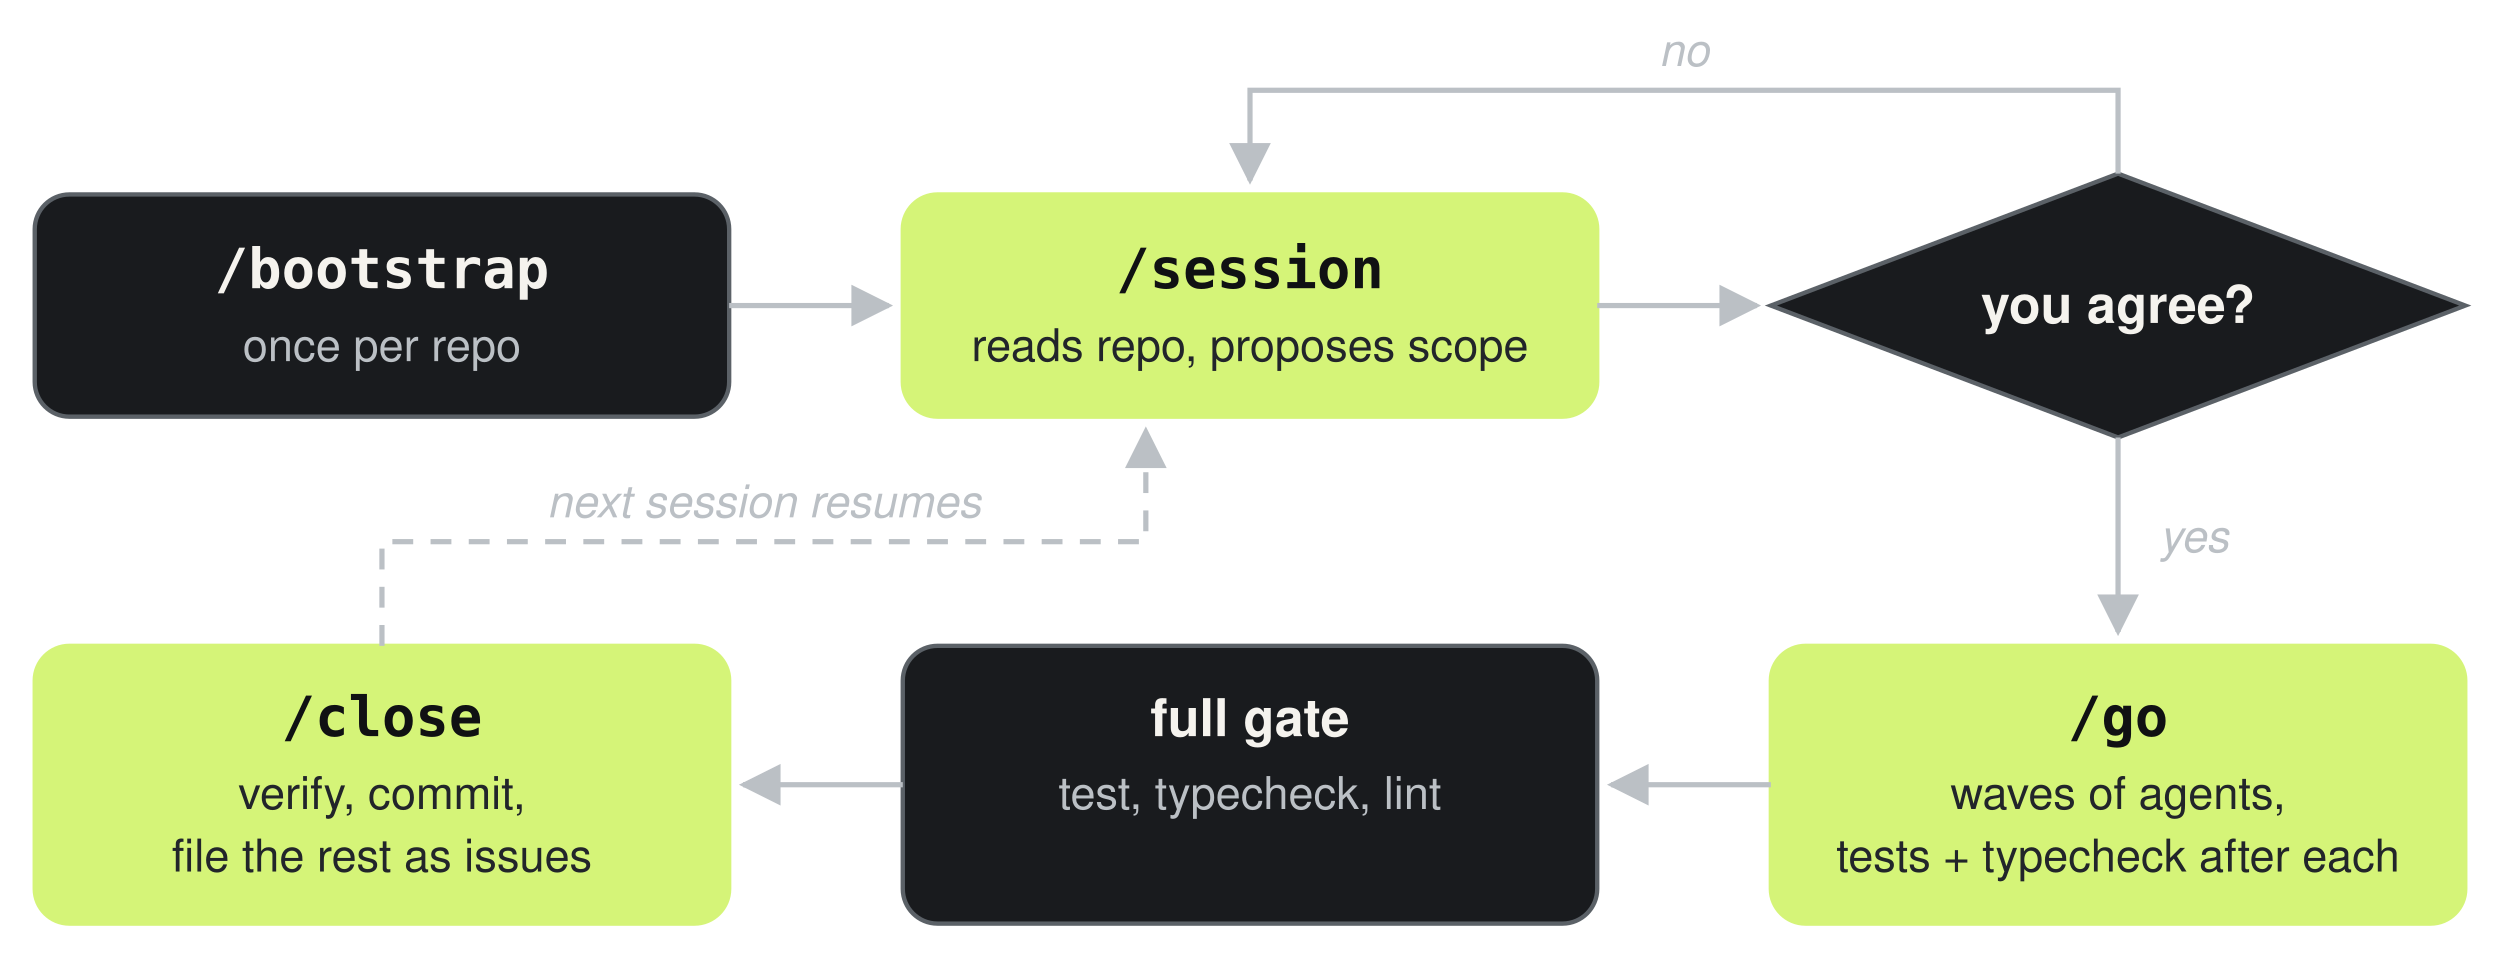
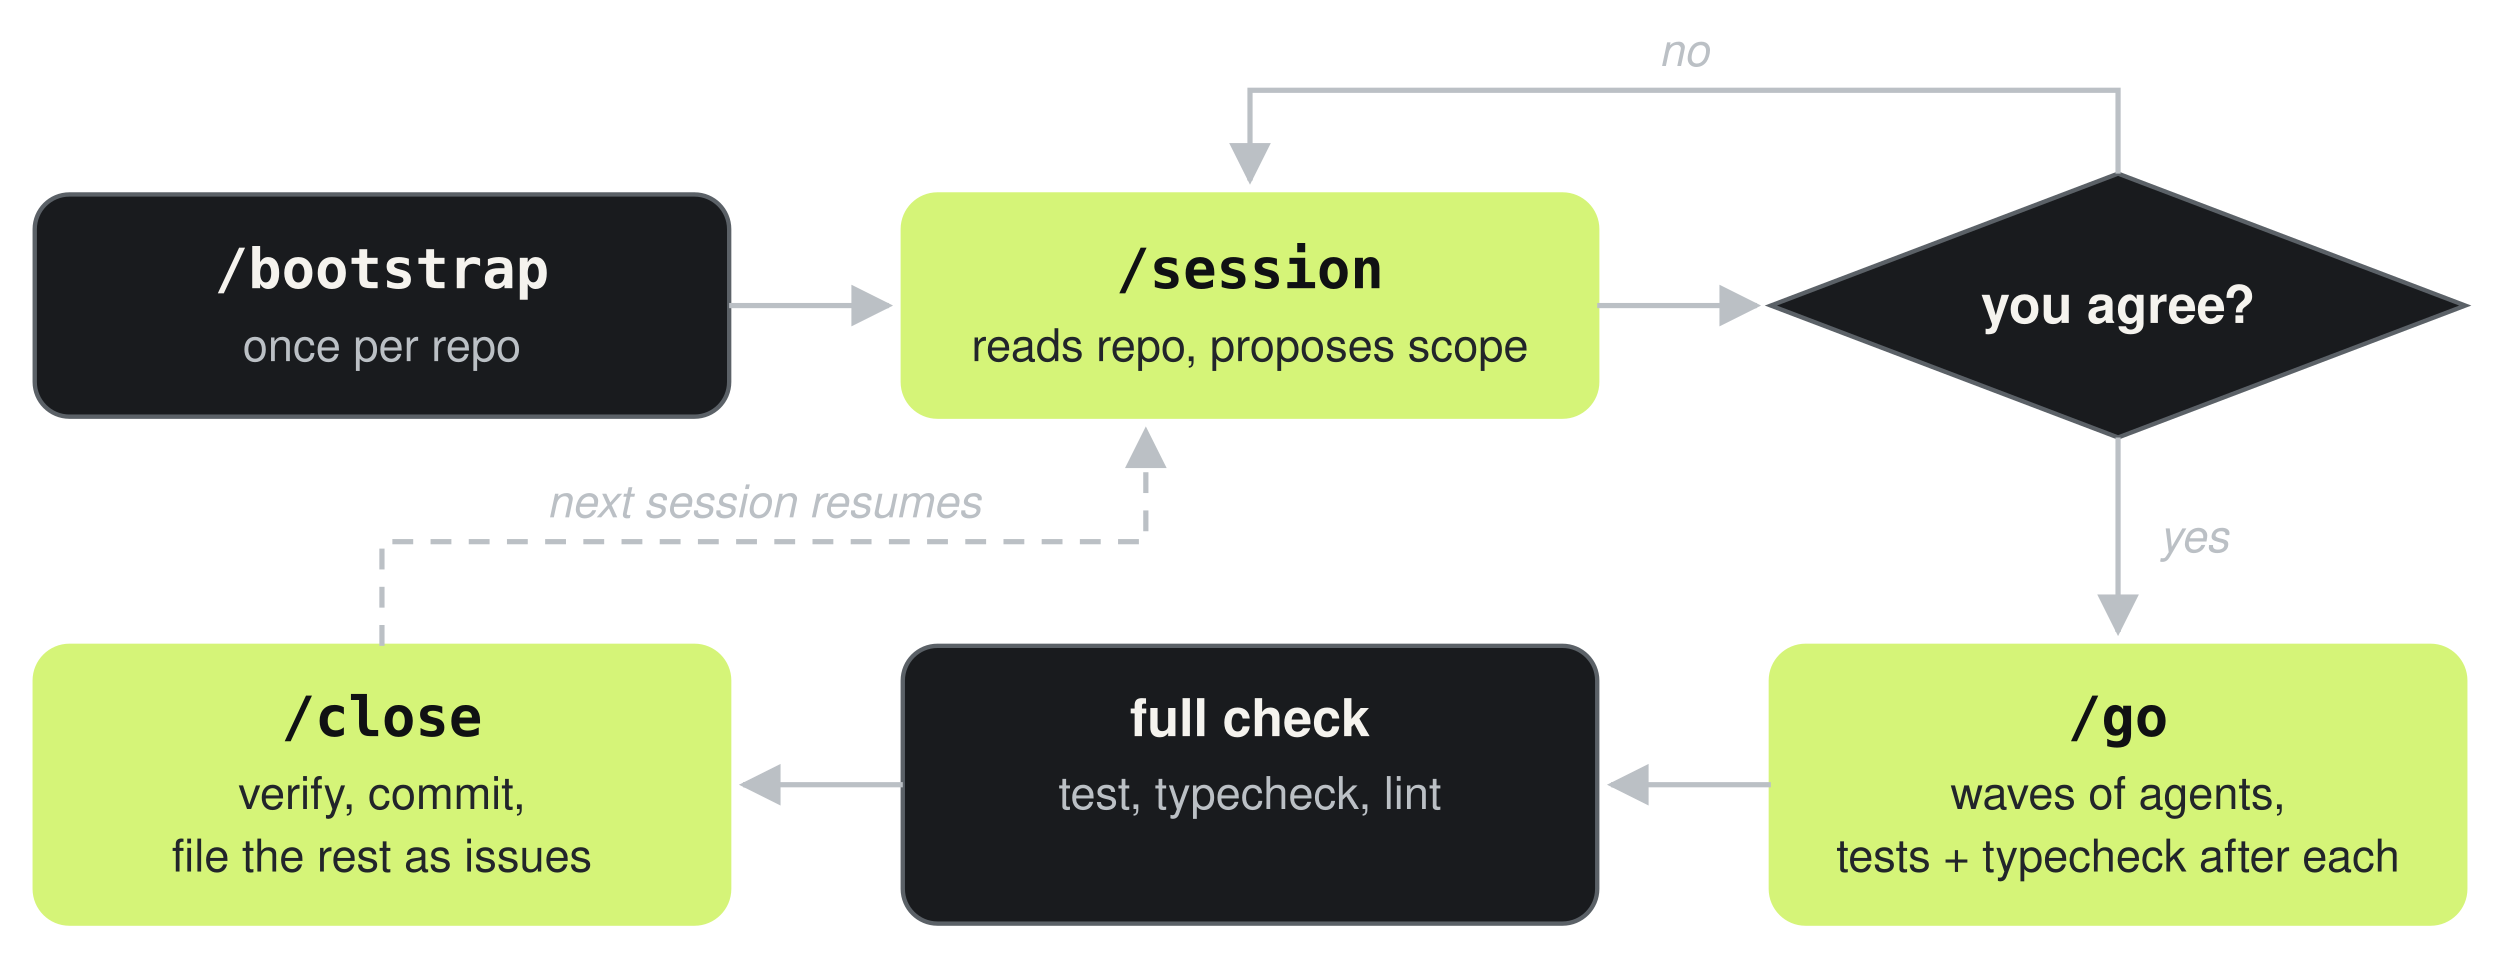
<svg xmlns="http://www.w3.org/2000/svg" viewBox="0 0 720 280" role="img" aria-labelledby="lc-title lc-desc">
  <defs>
    <marker id="arrow" viewBox="0 0 10 10" refX="9" refY="5" markerWidth="8" markerHeight="8" orient="auto-start-reverse">
      <path d="M0 0 L10 5 L0 10 Z" fill="#bbc0c5" />
    </marker>
  </defs>
  <style>
    .box { fill: #191b1e; stroke: #5b6167; stroke-width: 1.25; }
    .key { fill: #d5f478; stroke: #d5f478; stroke-width: 1.25; }
    .cmd { font-family: ui-monospace, SFMono-Regular, Menlo, Consolas, monospace; font-size: 16px; font-weight: 600; fill: #f5f3ee; }
    .kcmd { font-family: ui-monospace, SFMono-Regular, Menlo, Consolas, monospace; font-size: 16px; font-weight: 600; fill: #101113; }
    .ksub { font-family: -apple-system, BlinkMacSystemFont, 'Segoe UI', Helvetica, Arial, sans-serif; font-size: 13px; fill: #22252a; }
    .head { font-family: -apple-system, BlinkMacSystemFont, 'Segoe UI', Helvetica, Arial, sans-serif; font-size: 15px; font-weight: 600; fill: #f5f3ee; }
    .sub { font-family: -apple-system, BlinkMacSystemFont, 'Segoe UI', Helvetica, Arial, sans-serif; font-size: 13px; fill: #bbc0c5; }
    .lbl { font-family: -apple-system, BlinkMacSystemFont, 'Segoe UI', Helvetica, Arial, sans-serif; font-size: 13px; fill: #bbc0c5; font-style: italic; }
    .line { fill: none; stroke: #bbc0c5; stroke-width: 1.5; }
    .dash { fill: none; stroke: #bbc0c5; stroke-width: 1.5; stroke-dasharray: 6 5; }
  </style>
  <rect class="box" x="10" y="56" width="200" height="64" rx="10" />
  <text class="cmd" x="110" y="83" text-anchor="middle">/bootstrap</text>
  <text class="sub" x="110" y="104" text-anchor="middle">once per repo</text>
  <rect class="key" x="260" y="56" width="200" height="64" rx="10" />
  <text class="kcmd" x="360" y="83" text-anchor="middle">/session</text>
  <text class="ksub" x="360" y="104" text-anchor="middle">reads repo, proposes scope</text>
  <polygon class="box" points="510,88 610,50 710,88 610,126" />
  <text class="head" x="610" y="93" text-anchor="middle">you agree?</text>
  <path class="line" d="M210 88 H256" marker-end="url(#arrow)" />
  <path class="line" d="M460 88 H506" marker-end="url(#arrow)" />
  <path class="line" d="M610 50 V26 H360 V52" marker-end="url(#arrow)" />
  <text class="lbl" x="485" y="19" text-anchor="middle">no</text>
  <path class="line" d="M610 126 V182" marker-end="url(#arrow)" />
  <text class="lbl" x="622" y="159">yes</text>
  <rect class="key" x="510" y="186" width="200" height="80" rx="10" />
  <text class="kcmd" x="610" y="212" text-anchor="middle">/go</text>
  <text class="ksub" x="610" y="233" text-anchor="middle">waves of agents,</text>
  <text class="ksub" x="610" y="251" text-anchor="middle">tests + typecheck after each</text>
  <rect class="box" x="260" y="186" width="200" height="80" rx="10" />
-   <text class="head" x="360" y="212" text-anchor="middle">full gate</text>
+   <text class="head" x="360" y="212" text-anchor="middle">full check</text>
  <text class="sub" x="360" y="233" text-anchor="middle">test, typecheck, lint</text>
  <rect class="key" x="10" y="186" width="200" height="80" rx="10" />
  <text class="kcmd" x="110" y="212" text-anchor="middle">/close</text>
  <text class="ksub" x="110" y="233" text-anchor="middle">verify, commit,</text>
  <text class="ksub" x="110" y="251" text-anchor="middle">file the rest as issues</text>
  <path class="line" d="M510 226 H464" marker-end="url(#arrow)" />
  <path class="line" d="M260 226 H214" marker-end="url(#arrow)" />
  <path class="dash" d="M110 186 V156 H330 V124" marker-end="url(#arrow)" />
  <text class="lbl" x="220" y="149" text-anchor="middle">next session resumes</text>
</svg>
